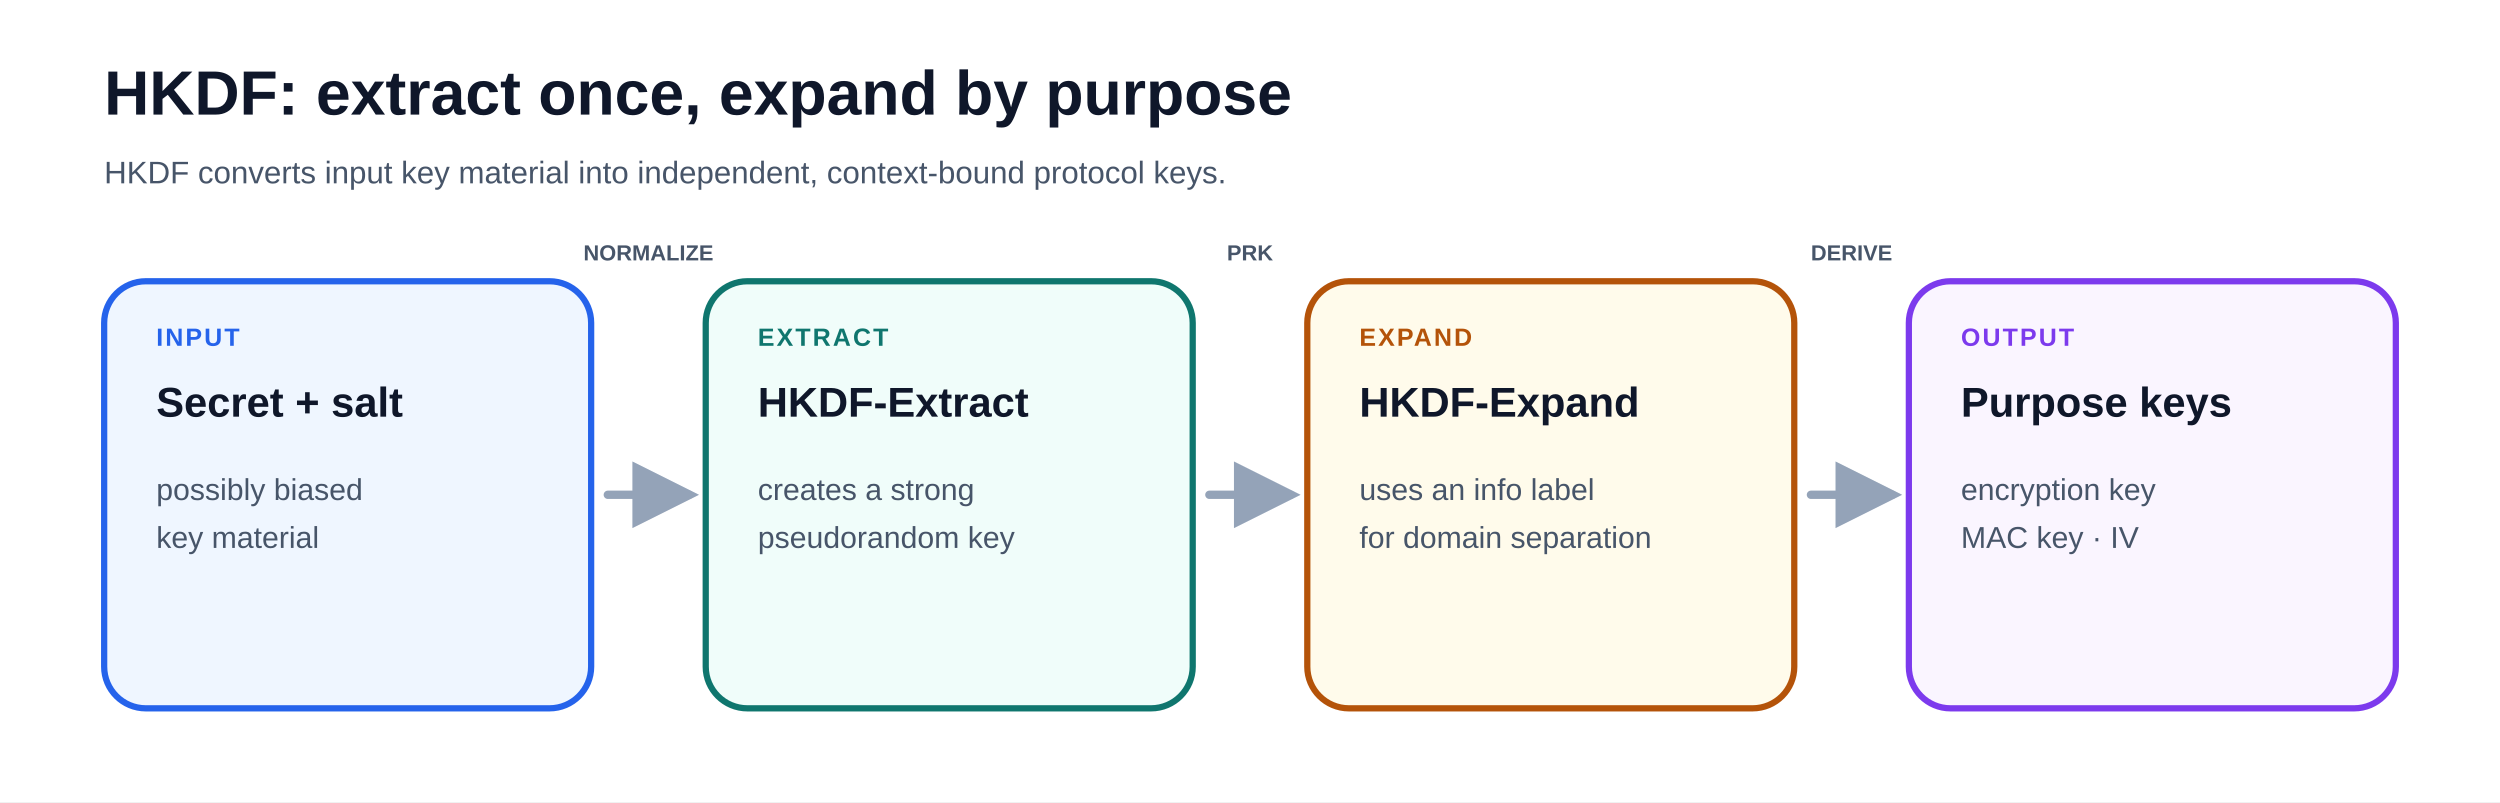
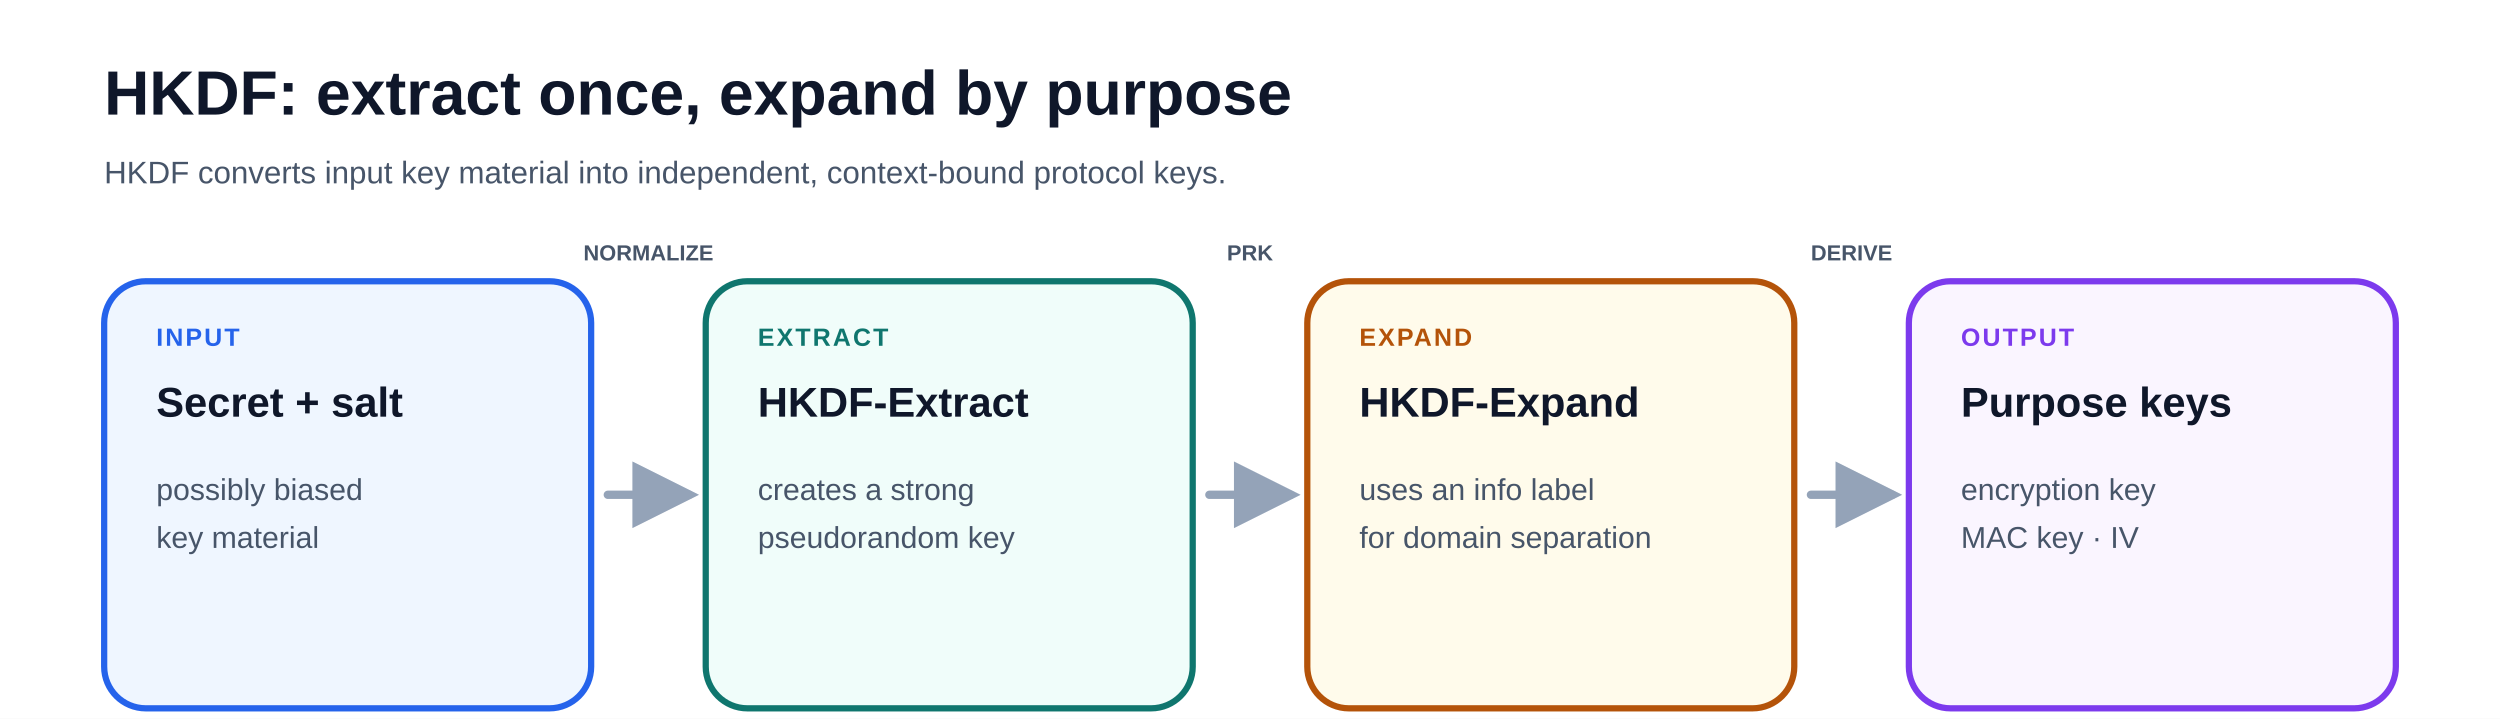
- <svg xmlns="http://www.w3.org/2000/svg" viewBox="0 0 1200 385" font-family="-apple-system, BlinkMacSystemFont, 'Segoe UI', Arial, sans-serif" role="img" aria-labelledby="title description">
-   <rect width="1200" height="385" fill="#ffffff" />
+ <svg xmlns="http://www.w3.org/2000/svg" viewBox="0 0 1200 345" font-family="-apple-system, BlinkMacSystemFont, 'Segoe UI', Arial, sans-serif" role="img" aria-labelledby="title description">
+   <rect width="1200" height="345" fill="#ffffff" />
  <defs>
    <marker id="arrow" viewBox="0 0 10 10" refX="8.5" refY="5" markerWidth="8" markerHeight="8" orient="auto">
      <path d="M0 0 L10 5 L0 10Z" fill="#94a3b8" />
    </marker>
    <marker id="arrow-reverse" viewBox="0 0 10 10" refX="1.5" refY="5" markerWidth="8" markerHeight="8" orient="auto">
      <path d="M10 0 L0 5 L10 10Z" fill="#94a3b8" />
    </marker>
    <marker id="arrow-blue" viewBox="0 0 10 10" refX="8.5" refY="5" markerWidth="8" markerHeight="8" orient="auto">
      <path d="M0 0 L10 5 L0 10Z" fill="#2563eb" />
    </marker>
    <marker id="arrow-teal" viewBox="0 0 10 10" refX="8.5" refY="5" markerWidth="8" markerHeight="8" orient="auto">
      <path d="M0 0 L10 5 L0 10Z" fill="#0f766e" />
    </marker>
    <marker id="arrow-amber" viewBox="0 0 10 10" refX="8.5" refY="5" markerWidth="8" markerHeight="8" orient="auto">
      <path d="M0 0 L10 5 L0 10Z" fill="#b45309" />
    </marker>
    <marker id="arrow-violet" viewBox="0 0 10 10" refX="8.5" refY="5" markerWidth="8" markerHeight="8" orient="auto">
      <path d="M0 0 L10 5 L0 10Z" fill="#7c3aed" />
    </marker>
    <marker id="arrow-red" viewBox="0 0 10 10" refX="8.5" refY="5" markerWidth="8" markerHeight="8" orient="auto">
      <path d="M0 0 L10 5 L0 10Z" fill="#b91c1c" />
    </marker>
  </defs>
  <text x="50" y="55" font-size="30" font-weight="850" fill="#0f172a">HKDF: extract once, expand by purpose</text>
  <text x="50" y="88" font-size="15" fill="#475569">HKDF converts input key material into independent, context-bound protocol keys.</text>
  <g>
    <rect x="50" y="135" width="233.75" height="205" rx="20" fill="#eff6ff" stroke="#2563eb" stroke-width="3" />
    <text x="75" y="166" font-size="12" font-weight="900" letter-spacing="1" fill="#2563eb">INPUT</text>
    <text x="75" y="200" text-anchor="start" font-size="20" font-weight="800" fill="#0f172a">Secret + salt</text>
    <text x="75" y="240" text-anchor="start" font-size="14.5" font-weight="500" fill="#475569">possibly biased</text>
    <text x="75" y="263" text-anchor="start" font-size="14.5" font-weight="500" fill="#475569">key material</text>
  </g>
  <g>
    <rect x="338.75" y="135" width="233.75" height="205" rx="20" fill="#f0fdfa" stroke="#0f766e" stroke-width="3" />
    <text x="363.75" y="166" font-size="12" font-weight="900" letter-spacing="1" fill="#0f766e">EXTRACT</text>
    <text x="363.75" y="200" text-anchor="start" font-size="20" font-weight="800" fill="#0f172a">HKDF-Extract</text>
    <text x="363.75" y="240" text-anchor="start" font-size="14.5" font-weight="500" fill="#475569">creates a strong</text>
    <text x="363.75" y="263" text-anchor="start" font-size="14.5" font-weight="500" fill="#475569">pseudorandom key</text>
  </g>
  <g>
    <rect x="627.5" y="135" width="233.75" height="205" rx="20" fill="#fffbeb" stroke="#b45309" stroke-width="3" />
    <text x="652.5" y="166" font-size="12" font-weight="900" letter-spacing="1" fill="#b45309">EXPAND</text>
    <text x="652.5" y="200" text-anchor="start" font-size="20" font-weight="800" fill="#0f172a">HKDF-Expand</text>
    <text x="652.5" y="240" text-anchor="start" font-size="14.5" font-weight="500" fill="#475569">uses an info label</text>
    <text x="652.5" y="263" text-anchor="start" font-size="14.5" font-weight="500" fill="#475569">for domain separation</text>
  </g>
  <g>
    <rect x="916.25" y="135" width="233.75" height="205" rx="20" fill="#faf5ff" stroke="#7c3aed" stroke-width="3" />
    <text x="941.25" y="166" font-size="12" font-weight="900" letter-spacing="1" fill="#7c3aed">OUTPUT</text>
    <text x="941.25" y="200" text-anchor="start" font-size="20" font-weight="800" fill="#0f172a">Purpose keys</text>
    <text x="941.25" y="240" text-anchor="start" font-size="14.5" font-weight="500" fill="#475569">encryption key</text>
    <text x="941.25" y="263" text-anchor="start" font-size="14.5" font-weight="500" fill="#475569">MAC key · IV</text>
  </g>
  <path d="M291.75 237.5 L330.75 237.5" fill="none" stroke="#94a3b8" stroke-width="4" stroke-linecap="round" marker-end="url(#arrow)" />
  <text x="311.25" y="125" text-anchor="middle" font-size="10.5" font-weight="800" fill="#475569">NORMALIZE</text>
  <path d="M580.5 237.5 L619.5 237.5" fill="none" stroke="#94a3b8" stroke-width="4" stroke-linecap="round" marker-end="url(#arrow)" />
  <text x="600" y="125" text-anchor="middle" font-size="10.5" font-weight="800" fill="#475569">PRK</text>
  <path d="M869.25 237.5 L908.25 237.5" fill="none" stroke="#94a3b8" stroke-width="4" stroke-linecap="round" marker-end="url(#arrow)" />
  <text x="888.75" y="125" text-anchor="middle" font-size="10.5" font-weight="800" fill="#475569">DERIVE</text>
</svg>
